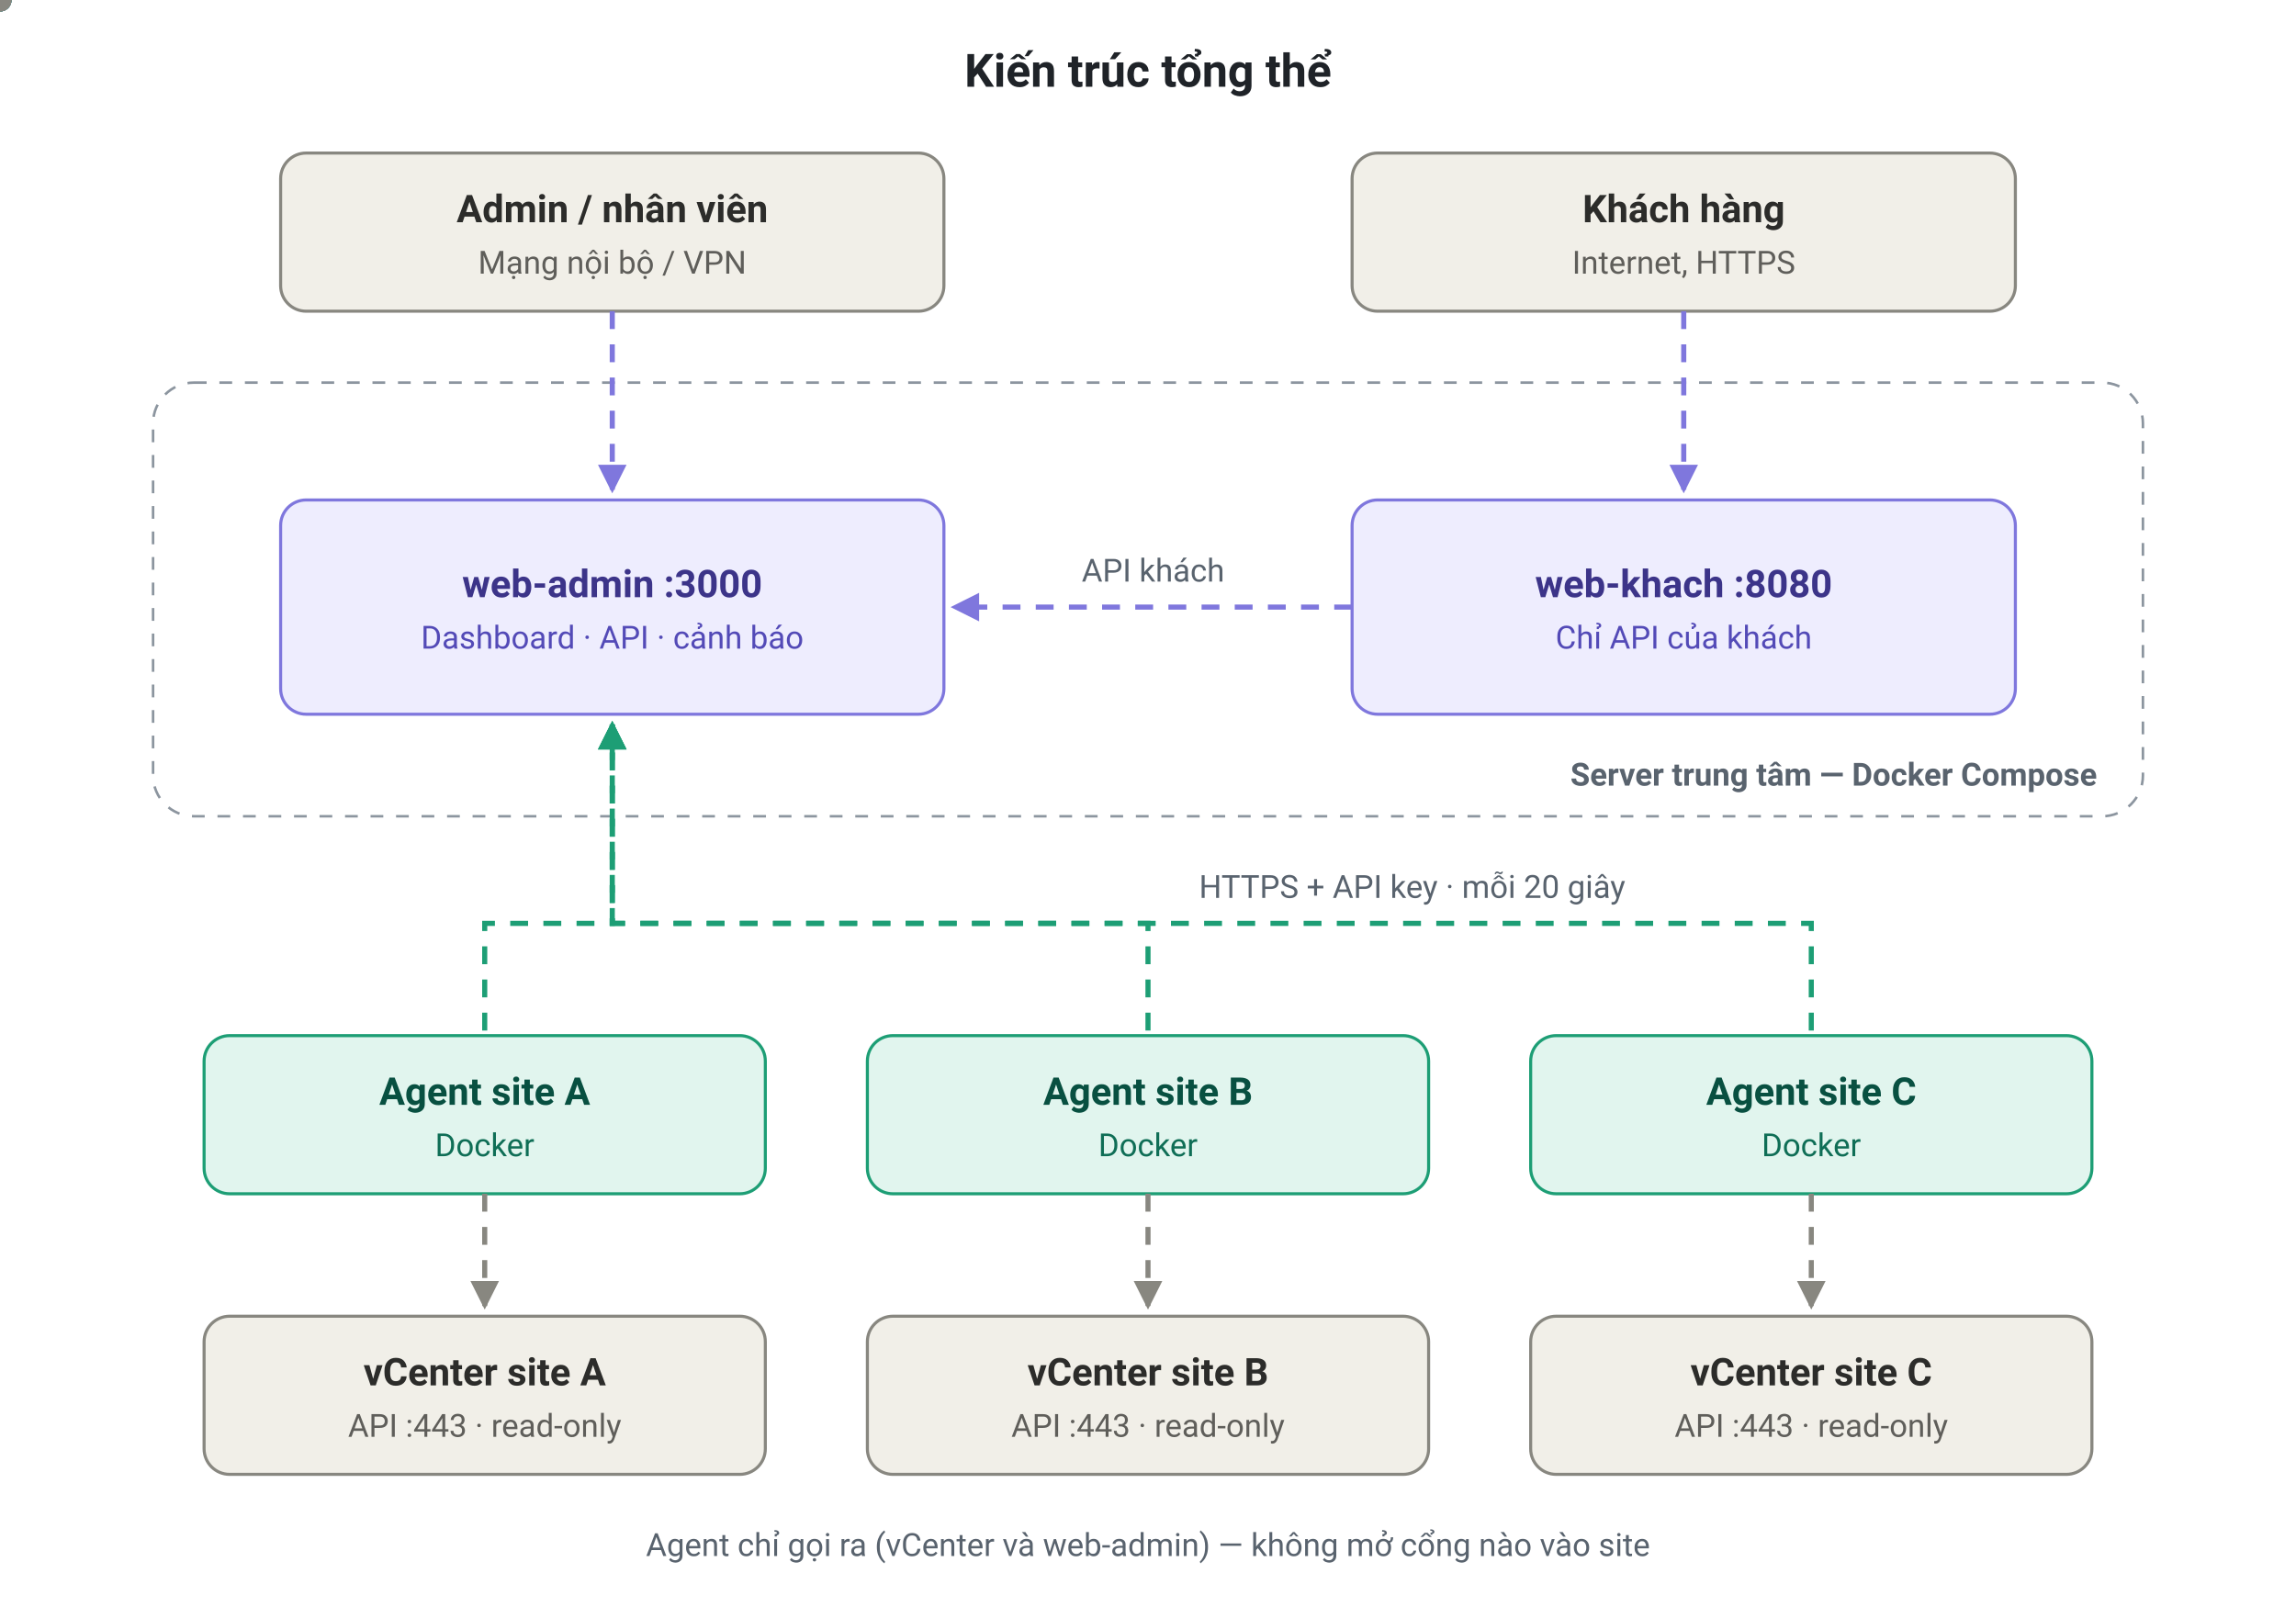
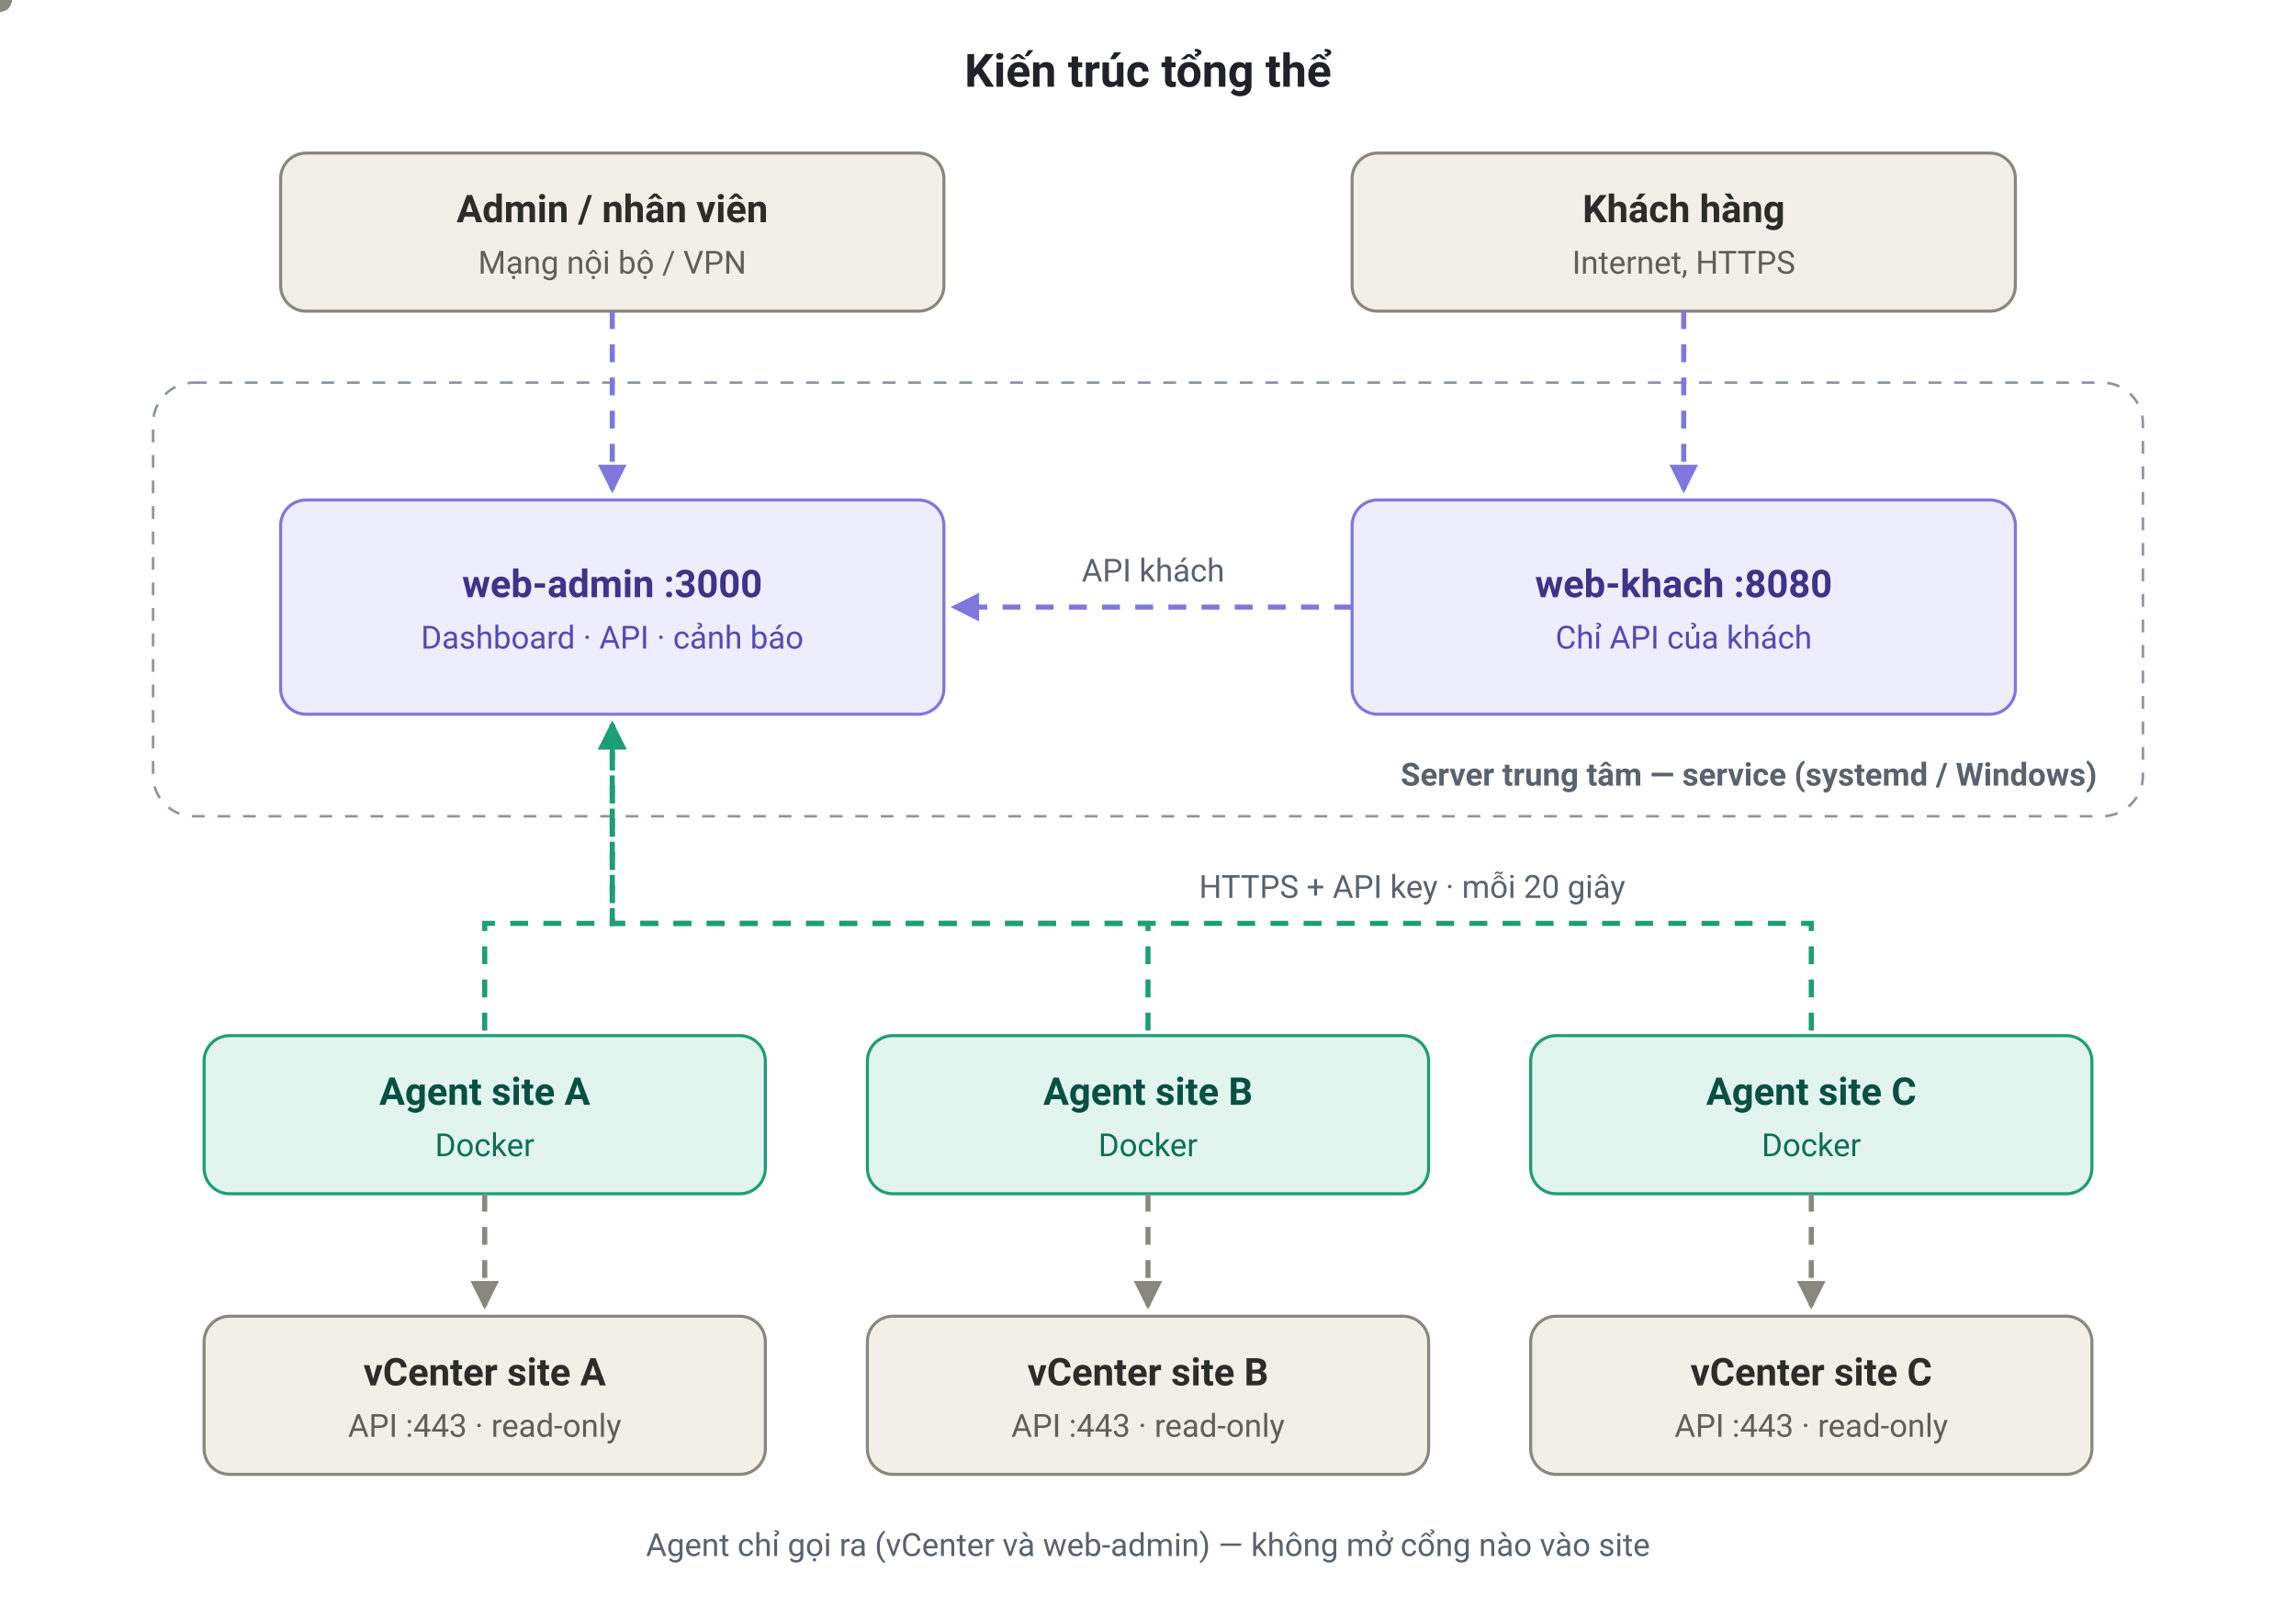
<svg xmlns="http://www.w3.org/2000/svg" width="900" height="630" viewBox="0 0 900 630" role="img" aria-labelledby="t d">
  <style>
text{font-family:-apple-system,BlinkMacSystemFont,'Segoe UI',Roboto,Helvetica,Arial,sans-serif}
.t{font-size:15px;font-weight:600} .s{font-size:12.5px} .lbl{font-size:12.5px;fill:#59636e} .ttl{font-size:18px;font-weight:600;fill:#1f2328}
.zone{fill:none;stroke:#8c959f;stroke-width:1;stroke-dasharray:5 5} .zl{font-size:12.5px;fill:#59636e;font-weight:600}
rect{stroke-width:1.2}
.fl{fill:none;stroke-width:2;stroke-dasharray:7 6;animation:run 1s linear infinite}
@keyframes run{to{stroke-dashoffset:-26}}
.bp rect{fill:#EEEDFE;stroke:#7F77DD} .bp .t{fill:#3C3489} .bp .s{fill:#534AB7}
.bt rect{fill:#E1F5EE;stroke:#1D9E75} .bt .t{fill:#085041} .bt .s{fill:#0F6E56}
.bg rect{fill:#F1EFE8;stroke:#888780} .bg .t{fill:#2C2C2A} .bg .s{fill:#5F5E5A}
.bc rect{fill:#FAECE7;stroke:#D85A30} .bc .t{fill:#712B13} .bc .s{fill:#993C1D}
.br rect{fill:#FCEBEB;stroke:#E24B4A} .br .t{fill:#791F1F} .br .s{fill:#A32D2D}
.fp{stroke:#7F77DD} .dp{fill:#7F77DD} .mp{fill:#7F77DD}
.ft{stroke:#1D9E75} .dt{fill:#1D9E75} .mt{fill:#1D9E75}
.fc{stroke:#D85A30} .dc{fill:#D85A30} .mc{fill:#D85A30}
.fr{stroke:#E24B4A} .dr{fill:#E24B4A} .mr{fill:#E24B4A}
.fg{stroke:#888780} .dg{fill:#888780} .mg{fill:#888780}
@media (prefers-color-scheme:dark){
.lbl,.zl{fill:#9198a1} .ttl{fill:#f0f6fc} .zone{stroke:#656c76}
.bp rect{fill:#3C3489;stroke:#7F77DD} .bp .t{fill:#CECBF6} .bp .s{fill:#AFA9EC}
.bt rect{fill:#085041;stroke:#1D9E75} .bt .t{fill:#9FE1CB} .bt .s{fill:#5DCAA5}
.bg rect{fill:#444441;stroke:#888780} .bg .t{fill:#D3D1C7} .bg .s{fill:#B4B2A9}
.bc rect{fill:#712B13;stroke:#D85A30} .bc .t{fill:#F5C4B3} .bc .s{fill:#F0997B}
.br rect{fill:#791F1F;stroke:#E24B4A} .br .t{fill:#F7C1C1} .br .s{fill:#F09595}
.fp{stroke:#AFA9EC} .dp{fill:#AFA9EC} .mp{fill:#AFA9EC}
.ft{stroke:#5DCAA5} .dt{fill:#5DCAA5} .mt{fill:#5DCAA5}
.fc{stroke:#F0997B} .dc{fill:#F0997B} .mc{fill:#F0997B}
.fr{stroke:#F09595} .dr{fill:#F09595} .mr{fill:#F09595}
.fg{stroke:#B4B2A9} .dg{fill:#B4B2A9} .mg{fill:#B4B2A9}
}
@media (prefers-reduced-motion:reduce){.fl{animation:none} .dot{display:none}}
</style>
  <defs>
    <marker id="ap" viewBox="0 0 10 10" refX="8" refY="5" markerWidth="7" markerHeight="7" orient="auto-start-reverse">
      <path d="M1 1L9 5L1 9z" class="mp" />
    </marker>
    <marker id="at" viewBox="0 0 10 10" refX="8" refY="5" markerWidth="7" markerHeight="7" orient="auto-start-reverse">
      <path d="M1 1L9 5L1 9z" class="mt" />
    </marker>
    <marker id="ac" viewBox="0 0 10 10" refX="8" refY="5" markerWidth="7" markerHeight="7" orient="auto-start-reverse">
      <path d="M1 1L9 5L1 9z" class="mc" />
    </marker>
    <marker id="ar" viewBox="0 0 10 10" refX="8" refY="5" markerWidth="7" markerHeight="7" orient="auto-start-reverse">
      <path d="M1 1L9 5L1 9z" class="mr" />
    </marker>
    <marker id="ag" viewBox="0 0 10 10" refX="8" refY="5" markerWidth="7" markerHeight="7" orient="auto-start-reverse">
      <path d="M1 1L9 5L1 9z" class="mg" />
    </marker>
  </defs>
  <text class="ttl" x="450" y="34" text-anchor="middle">Kiến trúc tổng thể</text>
  <g class="bg">
    <rect x="110" y="60" width="260" height="62" rx="10" />
    <text class="t" x="240.0" y="82.0" text-anchor="middle" dominant-baseline="central">Admin / nhân viên</text>
    <text class="s" x="240.0" y="103.0" text-anchor="middle" dominant-baseline="central">Mạng nội bộ / VPN</text>
  </g>
  <g class="bg">
    <rect x="530" y="60" width="260" height="62" rx="10" />
    <text class="t" x="660.0" y="82.0" text-anchor="middle" dominant-baseline="central">Khách hàng</text>
    <text class="s" x="660.0" y="103.0" text-anchor="middle" dominant-baseline="central">Internet, HTTPS</text>
  </g>
  <rect class="zone" x="60" y="150" width="780" height="170" rx="16" />
-   <text class="zl" x="822" y="308" text-anchor="end">Server trung tâm — Docker Compose</text>
+   <text class="zl" x="822" y="308" text-anchor="end">Server trung tâm — service (systemd / Windows)</text>
  <g class="bp">
    <rect x="110" y="196" width="260" height="84" rx="10" />
    <text class="t" x="240.0" y="229.0" text-anchor="middle" dominant-baseline="central">web-admin  :3000</text>
    <text class="s" x="240.0" y="250.0" text-anchor="middle" dominant-baseline="central">Dashboard · API · cảnh báo</text>
  </g>
  <g class="bp">
    <rect x="530" y="196" width="260" height="84" rx="10" />
    <text class="t" x="660.0" y="229.0" text-anchor="middle" dominant-baseline="central">web-khach  :8080</text>
    <text class="s" x="660.0" y="250.0" text-anchor="middle" dominant-baseline="central">Chỉ API của khách</text>
  </g>
  <path class="fl fp" d="M240 122 V192" marker-end="url(#ap)" />
  <circle class="dot dp" r="4.5">
    <animateMotion dur="1.6s" begin="0.00s" repeatCount="indefinite" path="M240 122 V192" />
  </circle>
  <path class="fl fp" d="M660 122 V192" marker-end="url(#ap)" />
  <circle class="dot dp" r="4.5">
    <animateMotion dur="1.6s" begin="0.50s" repeatCount="indefinite" path="M660 122 V192" />
  </circle>
  <path class="fl fp" d="M530 238 H374" marker-end="url(#ap)" />
  <circle class="dot dp" r="4.5">
    <animateMotion dur="1.8s" begin="0.00s" repeatCount="indefinite" path="M530 238 H374" />
  </circle>
  <text class="lbl" x="452" y="228" text-anchor="middle">API khách</text>
  <path class="fl ft" d="M190 404 V362 H240 V284" marker-end="url(#at)" />
  <circle class="dot dt" r="4.5">
    <animateMotion dur="2.6s" begin="0.00s" repeatCount="indefinite" path="M190 404 V362 H240 V284" />
  </circle>
  <path class="fl ft" d="M450 404 V362 H240 V284" marker-end="url(#at)" />
  <circle class="dot dt" r="4.5">
    <animateMotion dur="2.6s" begin="0.70s" repeatCount="indefinite" path="M450 404 V362 H240 V284" />
  </circle>
  <path class="fl ft" d="M710 404 V362 H240 V284" marker-end="url(#at)" />
  <circle class="dot dt" r="4.5">
    <animateMotion dur="2.6s" begin="1.40s" repeatCount="indefinite" path="M710 404 V362 H240 V284" />
  </circle>
  <text class="lbl" x="470" y="352">HTTPS + API key · mỗi 20 giây</text>
  <g class="bt">
    <rect x="80" y="406" width="220" height="62" rx="10" />
    <text class="t" x="190.0" y="428.0" text-anchor="middle" dominant-baseline="central">Agent site A</text>
    <text class="s" x="190.0" y="449.0" text-anchor="middle" dominant-baseline="central">Docker</text>
  </g>
  <path class="fl fg" d="M190 468 V512" marker-end="url(#ag)" />
  <circle class="dot dg" r="4.5">
    <animateMotion dur="1.4s" begin="0.00s" repeatCount="indefinite" path="M190 468 V512" />
  </circle>
  <g class="bg">
    <rect x="80" y="516" width="220" height="62" rx="10" />
    <text class="t" x="190.0" y="538.0" text-anchor="middle" dominant-baseline="central">vCenter site A</text>
    <text class="s" x="190.0" y="559.0" text-anchor="middle" dominant-baseline="central">API :443 · read-only</text>
  </g>
  <g class="bt">
    <rect x="340" y="406" width="220" height="62" rx="10" />
    <text class="t" x="450.0" y="428.0" text-anchor="middle" dominant-baseline="central">Agent site B</text>
    <text class="s" x="450.0" y="449.0" text-anchor="middle" dominant-baseline="central">Docker</text>
  </g>
  <path class="fl fg" d="M450 468 V512" marker-end="url(#ag)" />
  <circle class="dot dg" r="4.5">
    <animateMotion dur="1.4s" begin="0.30s" repeatCount="indefinite" path="M450 468 V512" />
  </circle>
  <g class="bg">
    <rect x="340" y="516" width="220" height="62" rx="10" />
    <text class="t" x="450.0" y="538.0" text-anchor="middle" dominant-baseline="central">vCenter site B</text>
    <text class="s" x="450.0" y="559.0" text-anchor="middle" dominant-baseline="central">API :443 · read-only</text>
  </g>
  <g class="bt">
    <rect x="600" y="406" width="220" height="62" rx="10" />
    <text class="t" x="710.0" y="428.0" text-anchor="middle" dominant-baseline="central">Agent site C</text>
    <text class="s" x="710.0" y="449.0" text-anchor="middle" dominant-baseline="central">Docker</text>
  </g>
  <path class="fl fg" d="M710 468 V512" marker-end="url(#ag)" />
  <circle class="dot dg" r="4.5">
    <animateMotion dur="1.4s" begin="0.60s" repeatCount="indefinite" path="M710 468 V512" />
  </circle>
  <g class="bg">
    <rect x="600" y="516" width="220" height="62" rx="10" />
    <text class="t" x="710.0" y="538.0" text-anchor="middle" dominant-baseline="central">vCenter site C</text>
    <text class="s" x="710.0" y="559.0" text-anchor="middle" dominant-baseline="central">API :443 · read-only</text>
  </g>
  <text class="lbl" x="450" y="610" text-anchor="middle">Agent chỉ gọi ra (vCenter và web-admin) — không mở cổng nào vào site</text>
</svg>
